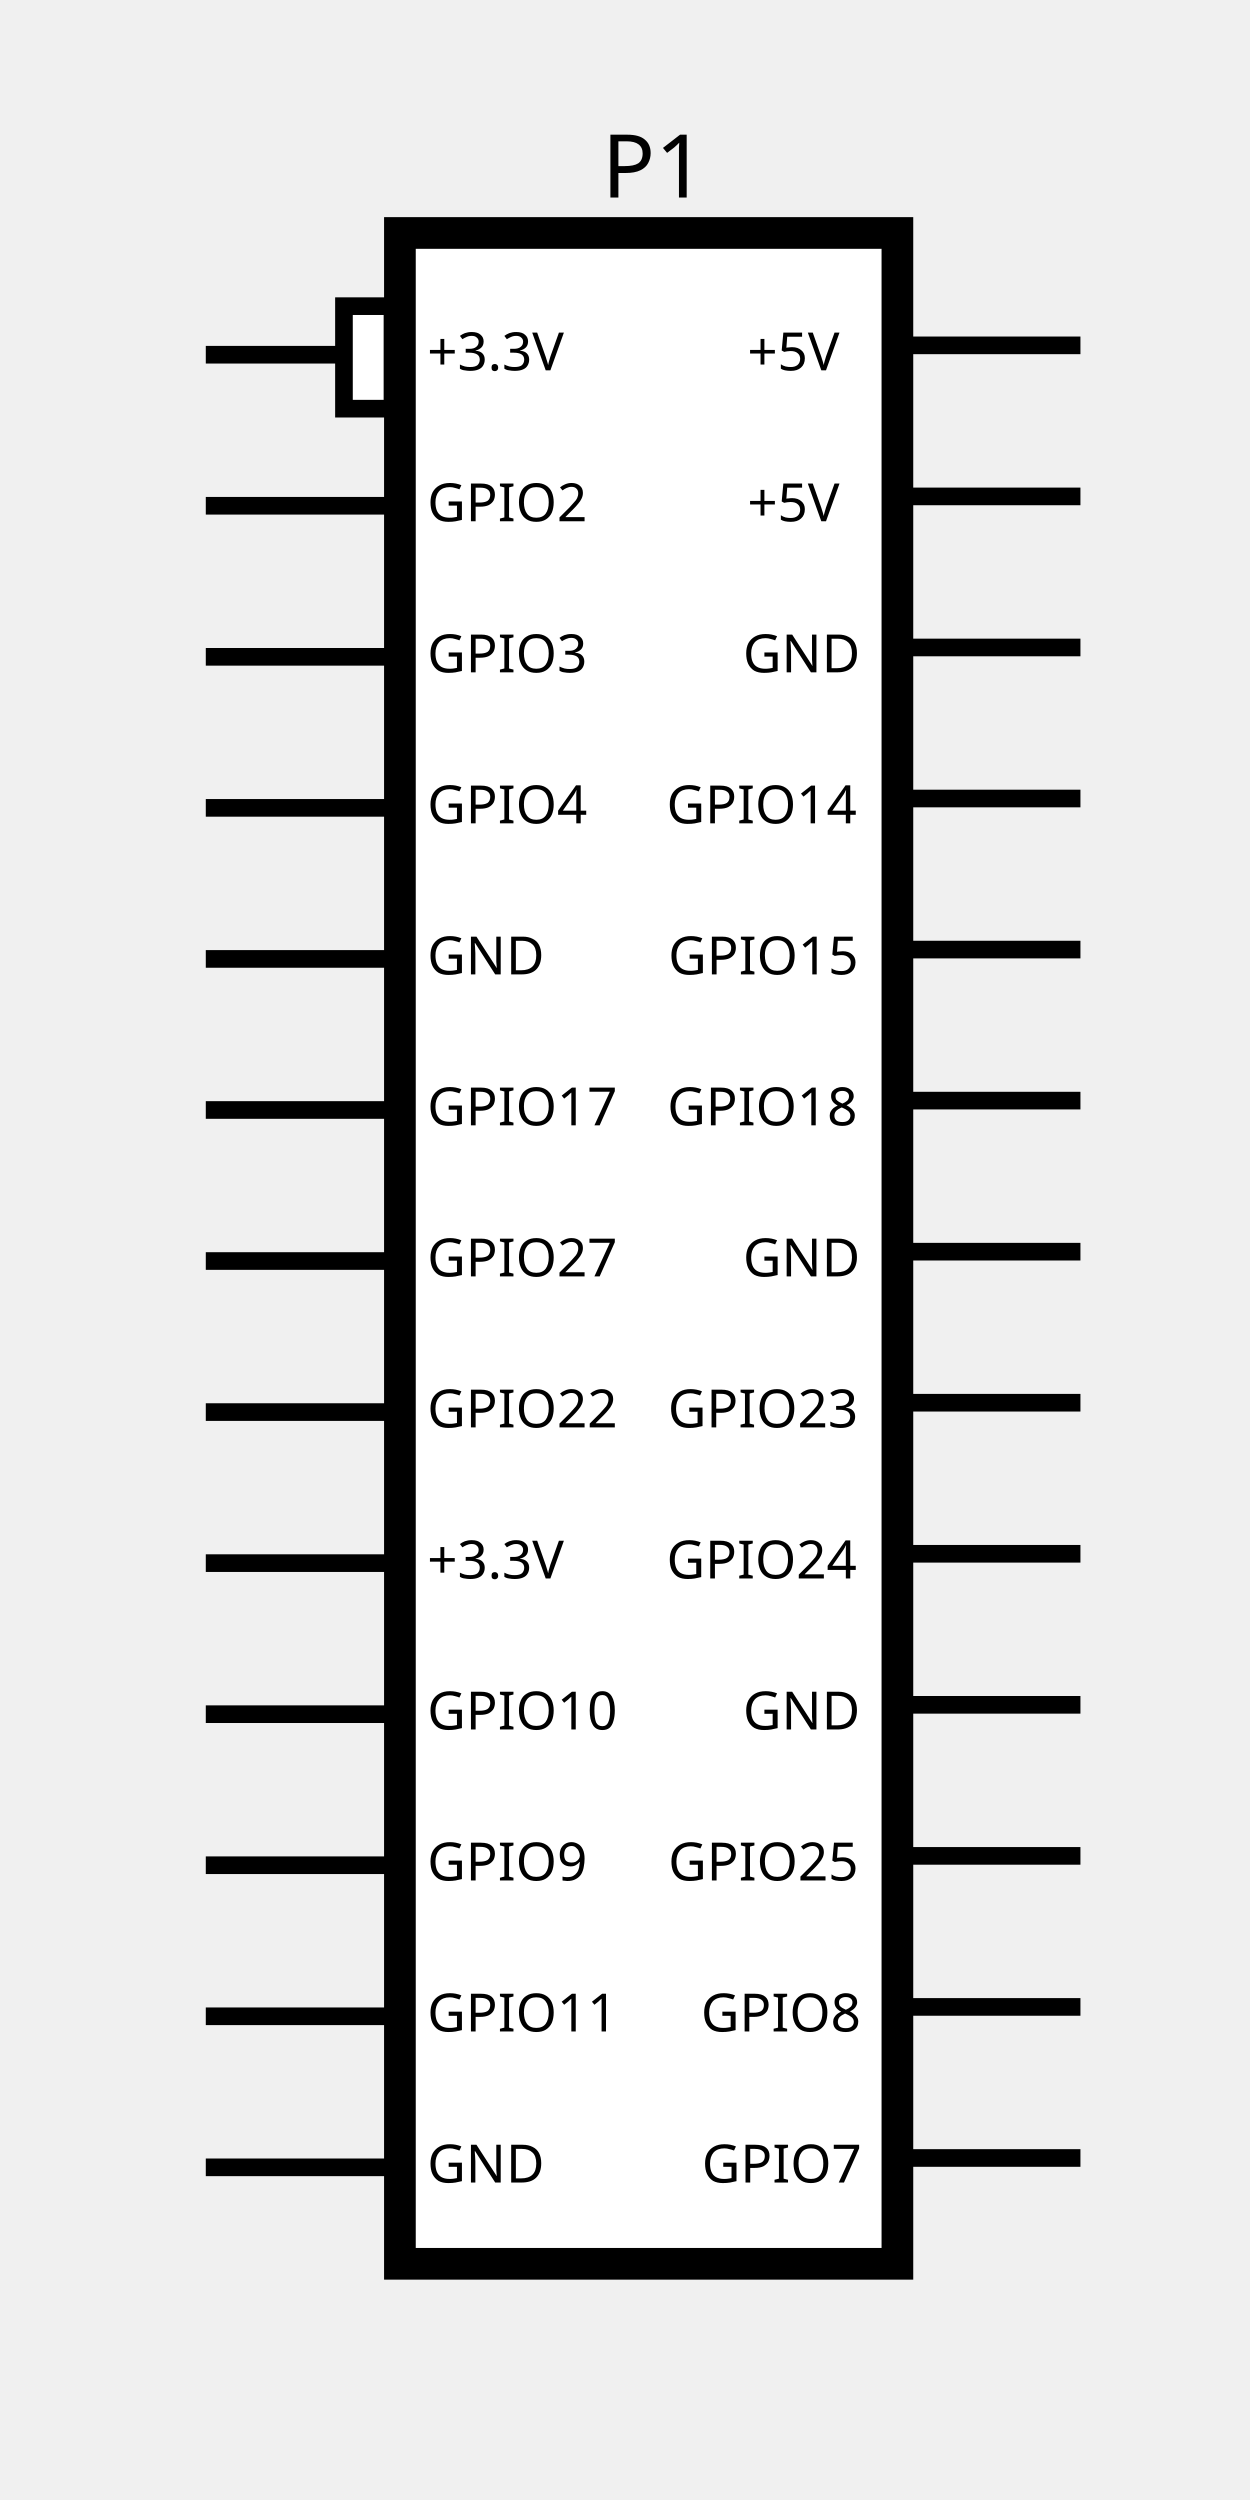
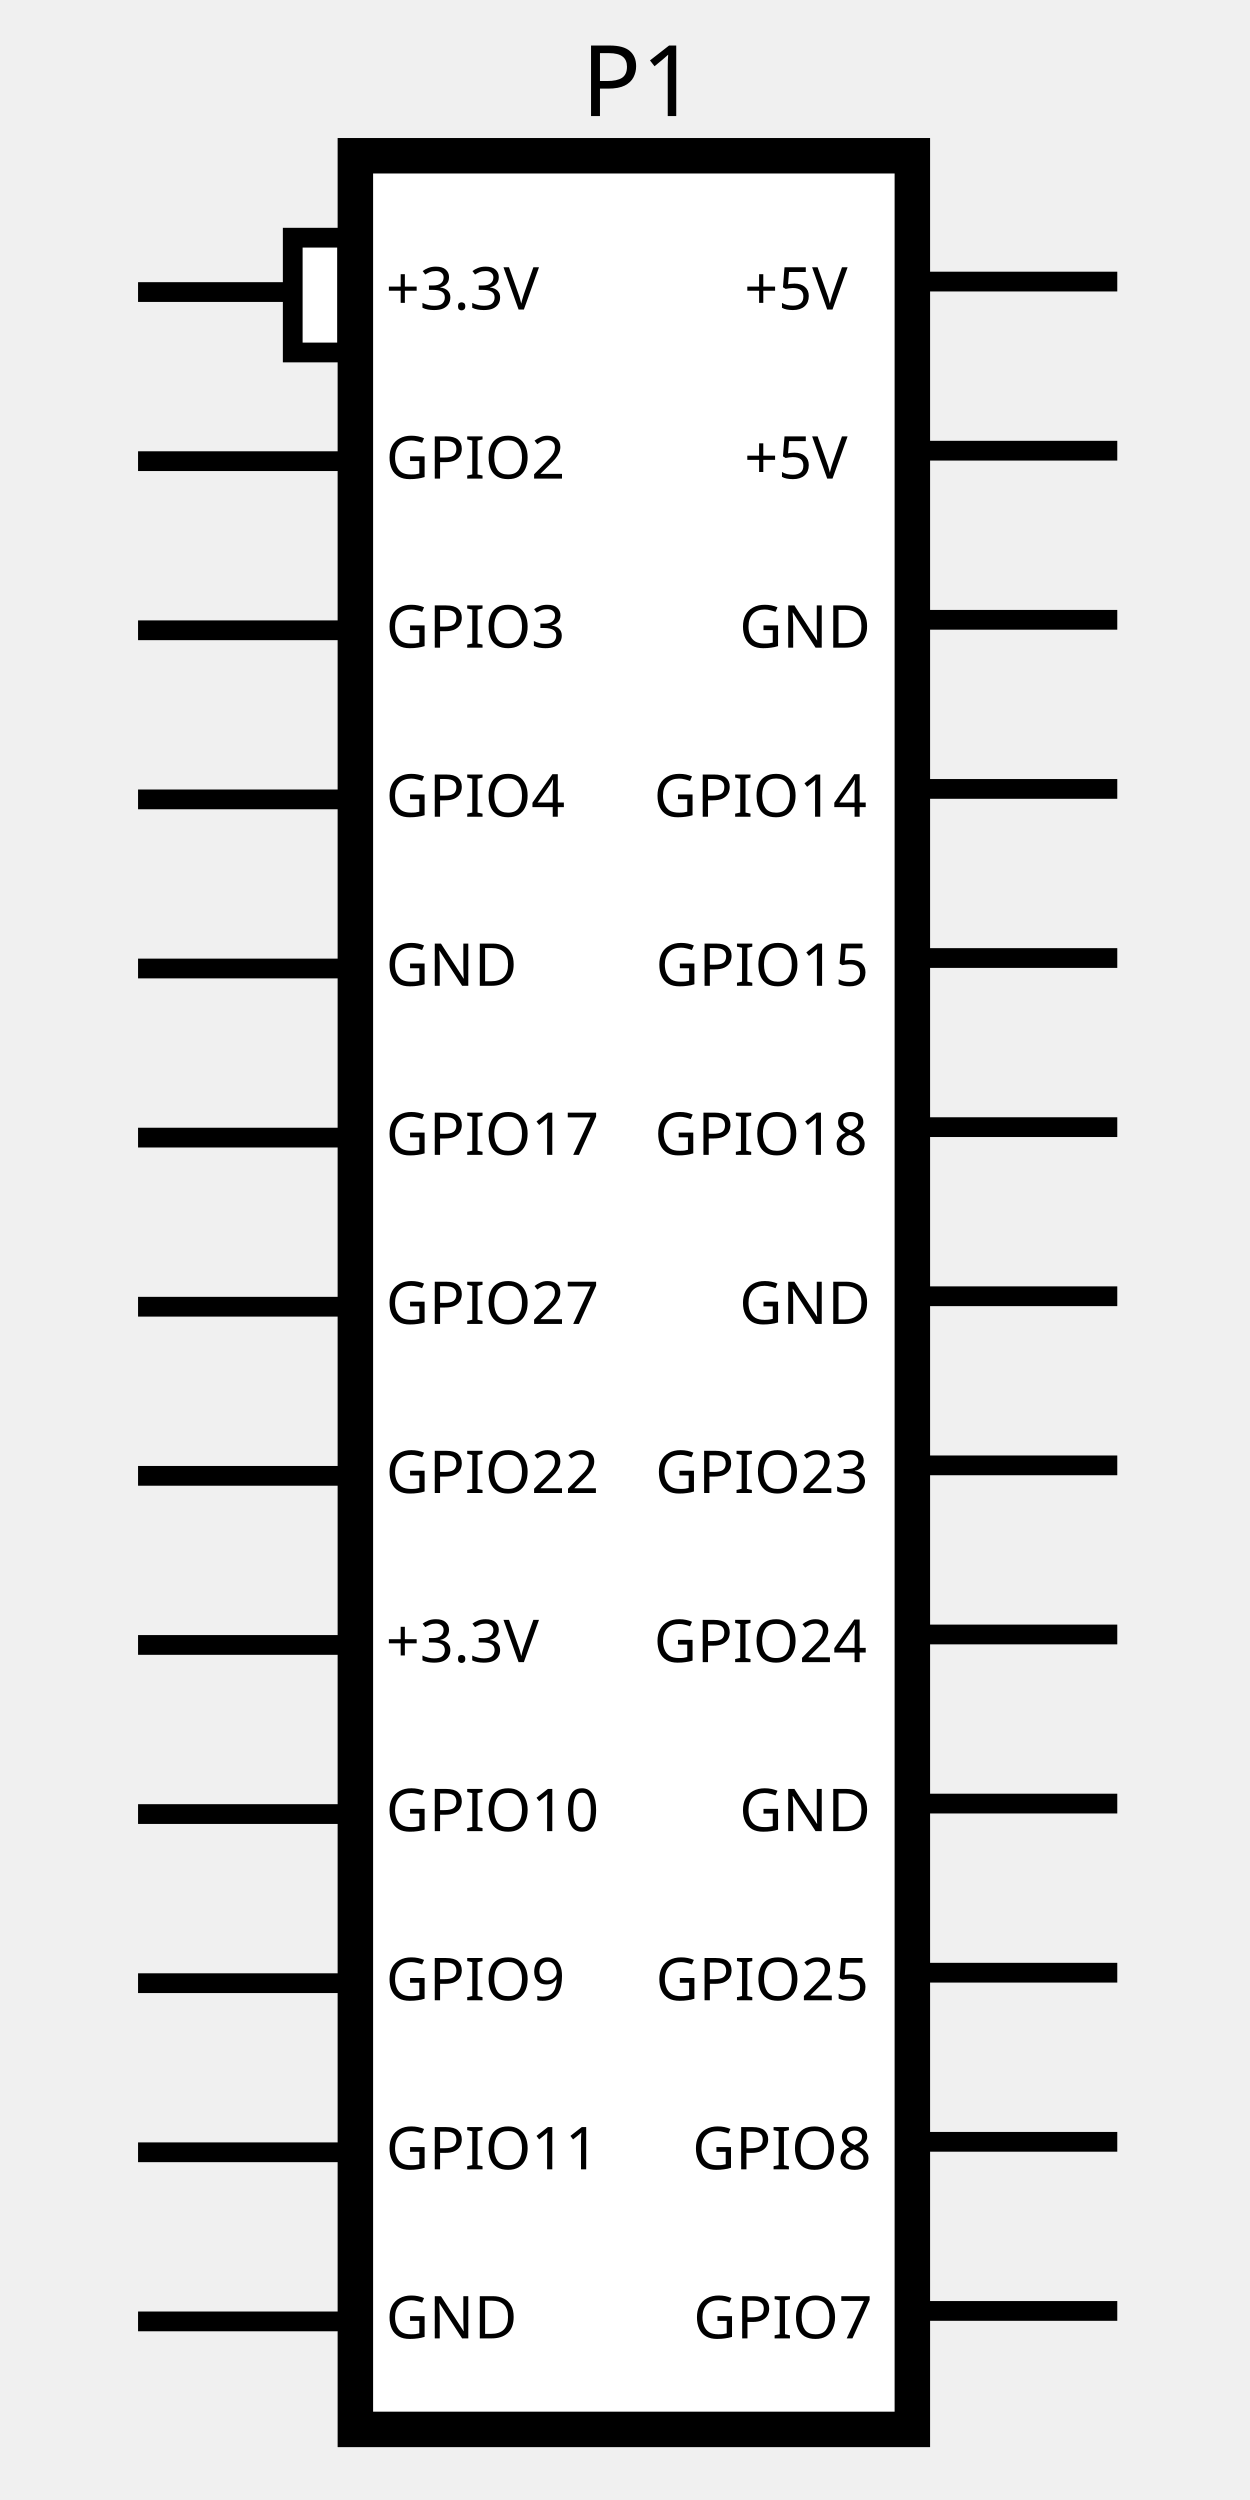
- <svg xmlns="http://www.w3.org/2000/svg" width="70.866" height="141.732" id="svg2" version="1.1">
+ <svg xmlns="http://www.w3.org/2000/svg" version="1.1" width="177.165" height="354.331" id="svg2">
  <defs id="defs4" />
-   <g id="layer1" transform="translate(0,-910.6299)">
-     <rect style="fill:#ffffff;fill-opacity:1;stroke:#000000;stroke-width:1.796;stroke-linecap:butt;stroke-linejoin:miter;stroke-miterlimit:4;stroke-opacity:1;stroke-dasharray:none;stroke-dashoffset:0" id="rect2985" width="28.204" height="115.133" x="22.672" y="923.838" />
-     <path style="fill:none;stroke:#000000;stroke-width:1px;stroke-linecap:butt;stroke-linejoin:miter;stroke-opacity:1" d="m 22.804,930.74 -10.607,0 -0.53,0" id="path4313" />
-     <path style="fill:none;stroke:#000000;stroke-width:1px;stroke-linecap:butt;stroke-linejoin:miter;stroke-opacity:1" d="m 61.253,930.209 -10.607,0 -0.53,0" id="path4313-7" />
-     <path style="fill:none;stroke:#000000;stroke-width:1px;stroke-linecap:butt;stroke-linejoin:miter;stroke-opacity:1" d="m 22.804,939.303 -10.607,0 -0.53,0" id="path4313-0" />
-     <path style="fill:none;stroke:#000000;stroke-width:1px;stroke-linecap:butt;stroke-linejoin:miter;stroke-opacity:1" d="m 61.253,938.773 -10.607,0 -0.53,0" id="path4313-7-8" />
-     <path style="fill:none;stroke:#000000;stroke-width:1px;stroke-linecap:butt;stroke-linejoin:miter;stroke-opacity:1" d="m 22.804,947.867 -10.607,0 -0.53,0" id="path4313-4" />
-     <path style="fill:none;stroke:#000000;stroke-width:1px;stroke-linecap:butt;stroke-linejoin:miter;stroke-opacity:1" d="m 61.253,947.337 -10.607,0 -0.53,0" id="path4313-7-7" />
-     <path style="fill:none;stroke:#000000;stroke-width:1px;stroke-linecap:butt;stroke-linejoin:miter;stroke-opacity:1" d="m 22.804,956.43 -10.607,0 -0.53,0" id="path4313-5" />
-     <path style="fill:none;stroke:#000000;stroke-width:1px;stroke-linecap:butt;stroke-linejoin:miter;stroke-opacity:1" d="m 61.253,955.9 -10.607,0 -0.53,0" id="path4313-7-2" />
-     <path style="fill:none;stroke:#000000;stroke-width:1px;stroke-linecap:butt;stroke-linejoin:miter;stroke-opacity:1" d="m 22.804,964.994 -10.607,0 -0.53,0" id="path4313-8" />
-     <path style="fill:none;stroke:#000000;stroke-width:1px;stroke-linecap:butt;stroke-linejoin:miter;stroke-opacity:1" d="m 61.253,964.464 -10.607,0 -0.53,0" id="path4313-7-6" />
-     <path style="fill:none;stroke:#000000;stroke-width:1px;stroke-linecap:butt;stroke-linejoin:miter;stroke-opacity:1" d="m 22.804,973.558 -10.607,0 -0.53,0" id="path4313-74" />
-     <path style="fill:none;stroke:#000000;stroke-width:1px;stroke-linecap:butt;stroke-linejoin:miter;stroke-opacity:1" d="m 61.253,973.027 -10.607,0 -0.53,0" id="path4313-7-1" />
-     <path style="fill:none;stroke:#000000;stroke-width:1px;stroke-linecap:butt;stroke-linejoin:miter;stroke-opacity:1" d="m 22.804,982.121 -10.607,0 -0.53,0" id="path4313-55" />
-     <path style="fill:none;stroke:#000000;stroke-width:1px;stroke-linecap:butt;stroke-linejoin:miter;stroke-opacity:1" d="m 61.253,981.591 -10.607,0 -0.53,0" id="path4313-7-0" />
-     <path style="fill:none;stroke:#000000;stroke-width:1px;stroke-linecap:butt;stroke-linejoin:miter;stroke-opacity:1" d="m 22.804,990.685 -10.607,0 -0.53,0" id="path4313-76" />
-     <path style="fill:none;stroke:#000000;stroke-width:1px;stroke-linecap:butt;stroke-linejoin:miter;stroke-opacity:1" d="m 61.253,990.154 -10.607,0 -0.53,0" id="path4313-7-21" />
-     <path style="fill:none;stroke:#000000;stroke-width:1px;stroke-linecap:butt;stroke-linejoin:miter;stroke-opacity:1" d="m 22.804,999.248 -10.607,0 -0.53,0" id="path4313-85" />
-     <path style="fill:none;stroke:#000000;stroke-width:1px;stroke-linecap:butt;stroke-linejoin:miter;stroke-opacity:1" d="m 61.253,998.718 -10.607,0 -0.53,0" id="path4313-7-79" />
-     <path style="fill:none;stroke:#000000;stroke-width:1px;stroke-linecap:butt;stroke-linejoin:miter;stroke-opacity:1" d="m 22.804,1007.812 -10.607,0 -0.53,0" id="path4313-46" />
-     <path style="fill:none;stroke:#000000;stroke-width:1px;stroke-linecap:butt;stroke-linejoin:miter;stroke-opacity:1" d="m 61.253,1007.281 -10.607,0 -0.53,0" id="path4313-7-76" />
-     <path style="fill:none;stroke:#000000;stroke-width:1px;stroke-linecap:butt;stroke-linejoin:miter;stroke-opacity:1" d="m 22.804,1016.375 -10.607,0 -0.53,0" id="path4313-3" />
-     <path style="fill:none;stroke:#000000;stroke-width:1px;stroke-linecap:butt;stroke-linejoin:miter;stroke-opacity:1" d="m 61.253,1015.845 -10.607,0 -0.53,0" id="path4313-7-4" />
-     <path style="fill:none;stroke:#000000;stroke-width:1px;stroke-linecap:butt;stroke-linejoin:miter;stroke-opacity:1" d="m 22.804,1024.939 -10.607,0 -0.53,0" id="path4313-1" />
-     <path style="fill:none;stroke:#000000;stroke-width:1px;stroke-linecap:butt;stroke-linejoin:miter;stroke-opacity:1" d="m 61.253,1024.408 -10.607,0 -0.53,0" id="path4313-7-9" />
-     <path style="fill:none;stroke:#000000;stroke-width:1px;stroke-linecap:butt;stroke-linejoin:miter;stroke-opacity:1" d="m 22.804,1033.502 -10.607,0 -0.53,0" id="path4313-6" />
-     <path style="fill:none;stroke:#000000;stroke-width:1px;stroke-linecap:butt;stroke-linejoin:miter;stroke-opacity:1" d="m 61.253,1032.972 -10.607,0 -0.53,0" id="path4313-7-5" />
-     <text xml:space="preserve" style="font-size:4px;font-style:normal;font-weight:normal;line-height:125%;letter-spacing:0px;word-spacing:0px;fill:#000000;fill-opacity:1;stroke:none;font-family:Sans" x="24.218" y="931.624" id="text4482">
-       <tspan id="tspan4484" x="24.218" y="931.624" style="font-size:3px">+3.3V</tspan>
-     </text>
-     <text xml:space="preserve" style="font-size:4px;font-style:normal;font-weight:normal;line-height:125%;letter-spacing:0px;word-spacing:0px;fill:#000000;fill-opacity:1;stroke:none;font-family:Sans" x="42.368" y="931.624" id="text4482-2">
-       <tspan id="tspan4484-7" x="42.368" y="931.624" style="font-size:3px">+5V</tspan>
-     </text>
-     <text xml:space="preserve" style="font-size:4px;font-style:normal;font-weight:normal;line-height:125%;letter-spacing:0px;word-spacing:0px;fill:#000000;fill-opacity:1;stroke:none;font-family:Sans" x="24.218" y="940.185" id="text4482-9">
-       <tspan id="tspan4484-1" x="24.218" y="940.185" style="font-size:3px">GPIO2</tspan>
-     </text>
-     <text xml:space="preserve" style="font-size:4px;font-style:normal;font-weight:normal;line-height:125%;letter-spacing:0px;word-spacing:0px;fill:#000000;fill-opacity:1;stroke:none;font-family:Sans" x="42.368" y="940.185" id="text4482-5">
-       <tspan id="tspan4484-4" x="42.368" y="940.185" style="font-size:3px">+5V</tspan>
-     </text>
-     <text xml:space="preserve" style="font-size:4px;font-style:normal;font-weight:normal;line-height:125%;letter-spacing:0px;word-spacing:0px;fill:#000000;fill-opacity:1;stroke:none;font-family:Sans" x="24.218" y="948.747" id="text4482-57">
-       <tspan id="tspan4484-0" x="24.218" y="948.747" style="font-size:3px">GPIO3</tspan>
-     </text>
-     <text xml:space="preserve" style="font-size:4px;font-style:normal;font-weight:normal;line-height:125%;letter-spacing:0px;word-spacing:0px;fill:#000000;fill-opacity:1;stroke:none;font-family:Sans" x="42.116" y="948.747" id="text4482-27">
-       <tspan id="tspan4484-5" x="42.116" y="948.747" style="font-size:3px">GND</tspan>
-     </text>
-     <text xml:space="preserve" style="font-size:4px;font-style:normal;font-weight:normal;line-height:125%;letter-spacing:0px;word-spacing:0px;fill:#000000;fill-opacity:1;stroke:none;font-family:Sans" x="24.218" y="957.308" id="text4482-1">
-       <tspan id="tspan4484-6" x="24.218" y="957.308" style="font-size:3px">GPIO4</tspan>
-     </text>
-     <text xml:space="preserve" style="font-size:4px;font-style:normal;font-weight:normal;line-height:125%;letter-spacing:0px;word-spacing:0px;fill:#000000;fill-opacity:1;stroke:none;font-family:Sans" x="37.786" y="957.308" id="text4482-6">
-       <tspan id="tspan4484-75" x="37.786" y="957.308" style="font-size:3px">GPIO14</tspan>
-     </text>
-     <text xml:space="preserve" style="font-size:4px;font-style:normal;font-weight:normal;line-height:125%;letter-spacing:0px;word-spacing:0px;fill:#000000;fill-opacity:1;stroke:none;font-family:Sans" x="24.218" y="965.87" id="text4482-3">
-       <tspan id="tspan4484-51" x="24.218" y="965.87" style="font-size:3px">GND</tspan>
-     </text>
-     <text xml:space="preserve" style="font-size:4px;font-style:normal;font-weight:normal;line-height:125%;letter-spacing:0px;word-spacing:0px;fill:#000000;fill-opacity:1;stroke:none;font-family:Sans" x="37.88" y="965.87" id="text4482-4">
-       <tspan id="tspan4484-9" x="37.88" y="965.87" style="font-size:3px">GPIO15</tspan>
-     </text>
-     <text xml:space="preserve" style="font-size:4px;font-style:normal;font-weight:normal;line-height:125%;letter-spacing:0px;word-spacing:0px;fill:#000000;fill-opacity:1;stroke:none;font-family:Sans" x="24.218" y="974.431" id="text4482-59">
-       <tspan id="tspan4484-67" x="24.218" y="974.431" style="font-size:3px">GPIO17</tspan>
-     </text>
-     <text xml:space="preserve" style="font-size:4px;font-style:normal;font-weight:normal;line-height:125%;letter-spacing:0px;word-spacing:0px;fill:#000000;fill-opacity:1;stroke:none;font-family:Sans" x="37.823" y="974.431" id="text4482-0">
-       <tspan id="tspan4484-50" x="37.823" y="974.431" style="font-size:3px">GPIO18</tspan>
-     </text>
-     <text xml:space="preserve" style="font-size:4px;font-style:normal;font-weight:normal;line-height:125%;letter-spacing:0px;word-spacing:0px;fill:#000000;fill-opacity:1;stroke:none;font-family:Sans" x="24.218" y="982.993" id="text4482-7">
-       <tspan id="tspan4484-04" x="24.218" y="982.993" style="font-size:3px">GPIO27</tspan>
-     </text>
-     <text xml:space="preserve" style="font-size:4px;font-style:normal;font-weight:normal;line-height:125%;letter-spacing:0px;word-spacing:0px;fill:#000000;fill-opacity:1;stroke:none;font-family:Sans" x="42.116" y="982.993" id="text4482-62">
-       <tspan id="tspan4484-62" x="42.116" y="982.993" style="font-size:3px">GND</tspan>
-     </text>
-     <text xml:space="preserve" style="font-size:4px;font-style:normal;font-weight:normal;line-height:125%;letter-spacing:0px;word-spacing:0px;fill:#000000;fill-opacity:1;stroke:none;font-family:Sans" x="24.218" y="991.555" id="text4482-8">
-       <tspan id="tspan4484-19" x="24.218" y="991.555" style="font-size:3px">GPIO22</tspan>
-     </text>
-     <text xml:space="preserve" style="font-size:4px;font-style:normal;font-weight:normal;line-height:125%;letter-spacing:0px;word-spacing:0px;fill:#000000;fill-opacity:1;stroke:none;font-family:Sans" x="37.858" y="991.555" id="text4482-85">
-       <tspan id="tspan4484-65" x="37.858" y="991.555" style="font-size:3px">GPIO23</tspan>
-     </text>
-     <text xml:space="preserve" style="font-size:4px;font-style:normal;font-weight:normal;line-height:125%;letter-spacing:0px;word-spacing:0px;fill:#000000;fill-opacity:1;stroke:none;font-family:Sans" x="24.218" y="1000.116" id="text4482-853">
-       <tspan id="tspan4484-60" x="24.218" y="1000.116" style="font-size:3px">+3.3V</tspan>
-     </text>
-     <text xml:space="preserve" style="font-size:4px;font-style:normal;font-weight:normal;line-height:125%;letter-spacing:0px;word-spacing:0px;fill:#000000;fill-opacity:1;stroke:none;font-family:Sans" x="37.786" y="1000.116" id="text4482-81">
-       <tspan id="tspan4484-3" x="37.786" y="1000.116" style="font-size:3px">GPIO24</tspan>
-     </text>
-     <text xml:space="preserve" style="font-size:4px;font-style:normal;font-weight:normal;line-height:125%;letter-spacing:0px;word-spacing:0px;fill:#000000;fill-opacity:1;stroke:none;font-family:Sans" x="24.218" y="1008.678" id="text4482-22">
-       <tspan id="tspan4484-8" x="24.218" y="1008.678" style="font-size:3px">GPIO10</tspan>
-     </text>
-     <text xml:space="preserve" style="font-size:4px;font-style:normal;font-weight:normal;line-height:125%;letter-spacing:0px;word-spacing:0px;fill:#000000;fill-opacity:1;stroke:none;font-family:Sans" x="42.116" y="1008.678" id="text4482-39">
-       <tspan id="tspan4484-73" x="42.116" y="1008.678" style="font-size:3px">GND</tspan>
-     </text>
-     <text xml:space="preserve" style="font-size:4px;font-style:normal;font-weight:normal;line-height:125%;letter-spacing:0px;word-spacing:0px;fill:#000000;fill-opacity:1;stroke:none;font-family:Sans" x="24.218" y="1017.239" id="text4482-68">
-       <tspan id="tspan4484-2" x="24.218" y="1017.239" style="font-size:3px">GPIO9</tspan>
-     </text>
-     <text xml:space="preserve" style="font-size:4px;font-style:normal;font-weight:normal;line-height:125%;letter-spacing:0px;word-spacing:0px;fill:#000000;fill-opacity:1;stroke:none;font-family:Sans" x="37.88" y="1017.239" id="text4482-82">
-       <tspan id="tspan4484-92" x="37.88" y="1017.239" style="font-size:3px">GPIO25</tspan>
-     </text>
-     <text xml:space="preserve" style="font-size:4px;font-style:normal;font-weight:normal;line-height:125%;letter-spacing:0px;word-spacing:0px;fill:#000000;fill-opacity:1;stroke:none;font-family:Sans" x="24.218" y="1025.801" id="text4482-01">
-       <tspan id="tspan4484-03" x="24.218" y="1025.801" style="font-size:3px">GPIO11</tspan>
-     </text>
-     <text xml:space="preserve" style="font-size:4px;font-style:normal;font-weight:normal;line-height:125%;letter-spacing:0px;word-spacing:0px;fill:#000000;fill-opacity:1;stroke:none;font-family:Sans" x="39.733" y="1025.801" id="text4482-20">
-       <tspan id="tspan4484-08" x="39.733" y="1025.801" style="font-size:3px">GPIO8</tspan>
-     </text>
-     <text xml:space="preserve" style="font-size:4px;font-style:normal;font-weight:normal;line-height:125%;letter-spacing:0px;word-spacing:0px;fill:#000000;fill-opacity:1;stroke:none;font-family:Sans" x="24.218" y="1034.362" id="text4482-593">
-       <tspan id="tspan4484-87" x="24.218" y="1034.362" style="font-size:3px">GND</tspan>
-     </text>
-     <text xml:space="preserve" style="font-size:4px;font-style:normal;font-weight:normal;line-height:125%;letter-spacing:0px;word-spacing:0px;fill:#000000;fill-opacity:1;stroke:none;font-family:Sans" x="39.784" y="1034.362" id="text4482-58">
-       <tspan id="tspan4484-00" x="39.784" y="1034.362" style="font-size:3px">GPIO7</tspan>
-     </text>
-     <text xml:space="preserve" style="font-size:4px;font-style:normal;font-weight:normal;line-height:125%;letter-spacing:0px;word-spacing:0px;fill:#000000;fill-opacity:1;stroke:none;font-family:Sans" x="34.12" y="921.829" id="text4482-03">
-       <tspan id="tspan4484-93" x="34.12" y="921.829" style="font-size:5px">P1</tspan>
-     </text>
-     <rect style="fill:#ffffff;fill-opacity:1;stroke:#000000;stroke-width:1;stroke-linecap:butt;stroke-linejoin:miter;stroke-miterlimit:4;stroke-opacity:1;stroke-dasharray:none;stroke-dashoffset:0" id="rect4772" width="2.75" height="5.812" x="19.5" y="17.357" transform="translate(0,910.6299)" />
+   <g transform="translate(0,-698.0314)" id="layer1">
+     <g transform="translate(7,5)" id="g3064">
+       <rect width="78.942" height="322.25" x="43.367" y="715.107" id="rect2985" style="fill:#ffffff;fill-opacity:1;stroke:#000000;stroke-width:5.026;stroke-linecap:butt;stroke-linejoin:miter;stroke-miterlimit:4;stroke-opacity:1;stroke-dasharray:none;stroke-dashoffset:0" />
+       <g id="g3261">
+         <path d="m 151.354,732.94 -29.687,0 -1.484,0" id="path4313-7" style="fill:none;stroke:#000000;stroke-width:2.799px;stroke-linecap:butt;stroke-linejoin:miter;stroke-opacity:1" />
+         <text x="98.496" y="736.899" id="text4482-2" xml:space="preserve" style="font-size:11.196px;font-style:normal;font-weight:normal;line-height:125%;letter-spacing:0px;word-spacing:0px;fill:#000000;fill-opacity:1;stroke:none;font-family:Sans">
+           <tspan x="98.496" y="736.899" id="tspan4484-7" style="font-size:8.397px">+5V</tspan>
+         </text>
+       </g>
+       <g id="g3266">
+         <path d="m 43.738,758.393 -29.687,0 -1.484,0" id="path4313-0" style="fill:none;stroke:#000000;stroke-width:2.799px;stroke-linecap:butt;stroke-linejoin:miter;stroke-opacity:1" />
+         <text x="47.696" y="760.862" id="text4482-9" xml:space="preserve" style="font-size:11.196px;font-style:normal;font-weight:normal;line-height:125%;letter-spacing:0px;word-spacing:0px;fill:#000000;fill-opacity:1;stroke:none;font-family:Sans">
+           <tspan x="47.696" y="760.862" id="tspan4484-1" style="font-size:8.397px">GPIO2</tspan>
+         </text>
+       </g>
+       <g id="g3271">
+         <path d="m 151.354,756.909 -29.687,0 -1.484,0" id="path4313-7-8" style="fill:none;stroke:#000000;stroke-width:2.799px;stroke-linecap:butt;stroke-linejoin:miter;stroke-opacity:1" />
+         <text x="98.496" y="760.862" id="text4482-5" xml:space="preserve" style="font-size:11.196px;font-style:normal;font-weight:normal;line-height:125%;letter-spacing:0px;word-spacing:0px;fill:#000000;fill-opacity:1;stroke:none;font-family:Sans">
+           <tspan x="98.496" y="760.862" id="tspan4484-4" style="font-size:8.397px">+5V</tspan>
+         </text>
+       </g>
+       <g id="g3281">
+         <path d="m 43.738,782.362 -29.687,0 -1.484,0" id="path4313-4" style="fill:none;stroke:#000000;stroke-width:2.799px;stroke-linecap:butt;stroke-linejoin:miter;stroke-opacity:1" />
+         <text x="47.696" y="784.825" id="text4482-57" xml:space="preserve" style="font-size:11.196px;font-style:normal;font-weight:normal;line-height:125%;letter-spacing:0px;word-spacing:0px;fill:#000000;fill-opacity:1;stroke:none;font-family:Sans">
+           <tspan x="47.696" y="784.825" id="tspan4484-0" style="font-size:8.397px">GPIO3</tspan>
+         </text>
+       </g>
+       <g id="g3276">
+         <path d="m 151.354,780.878 -29.687,0 -1.484,0" id="path4313-7-7" style="fill:none;stroke:#000000;stroke-width:2.799px;stroke-linecap:butt;stroke-linejoin:miter;stroke-opacity:1" />
+         <text x="97.791" y="784.825" id="text4482-27" xml:space="preserve" style="font-size:11.196px;font-style:normal;font-weight:normal;line-height:125%;letter-spacing:0px;word-spacing:0px;fill:#000000;fill-opacity:1;stroke:none;font-family:Sans">
+           <tspan x="97.791" y="784.825" id="tspan4484-5" style="font-size:8.397px">GND</tspan>
+         </text>
+       </g>
+       <g id="g3291">
+         <path d="m 43.738,806.331 -29.687,0 -1.484,0" id="path4313-5" style="fill:none;stroke:#000000;stroke-width:2.799px;stroke-linecap:butt;stroke-linejoin:miter;stroke-opacity:1" />
+         <text x="47.696" y="808.788" id="text4482-1" xml:space="preserve" style="font-size:11.196px;font-style:normal;font-weight:normal;line-height:125%;letter-spacing:0px;word-spacing:0px;fill:#000000;fill-opacity:1;stroke:none;font-family:Sans">
+           <tspan x="47.696" y="808.788" id="tspan4484-6" style="font-size:8.397px">GPIO4</tspan>
+         </text>
+       </g>
+       <g id="g3286">
+         <path d="m 151.354,804.846 -29.687,0 -1.484,0" id="path4313-7-2" style="fill:none;stroke:#000000;stroke-width:2.799px;stroke-linecap:butt;stroke-linejoin:miter;stroke-opacity:1" />
+         <text x="85.671" y="808.788" id="text4482-6" xml:space="preserve" style="font-size:11.196px;font-style:normal;font-weight:normal;line-height:125%;letter-spacing:0px;word-spacing:0px;fill:#000000;fill-opacity:1;stroke:none;font-family:Sans">
+           <tspan x="85.671" y="808.788" id="tspan4484-75" style="font-size:8.397px">GPIO14</tspan>
+         </text>
+       </g>
+       <g id="g3301">
+         <path d="m 43.738,830.299 -29.687,0 -1.484,0" id="path4313-8" style="fill:none;stroke:#000000;stroke-width:2.799px;stroke-linecap:butt;stroke-linejoin:miter;stroke-opacity:1" />
+         <text x="47.696" y="832.751" id="text4482-3" xml:space="preserve" style="font-size:11.196px;font-style:normal;font-weight:normal;line-height:125%;letter-spacing:0px;word-spacing:0px;fill:#000000;fill-opacity:1;stroke:none;font-family:Sans">
+           <tspan x="47.696" y="832.751" id="tspan4484-51" style="font-size:8.397px">GND</tspan>
+         </text>
+       </g>
+       <g id="g3296">
+         <path d="m 151.354,828.815 -29.687,0 -1.484,0" id="path4313-7-6" style="fill:none;stroke:#000000;stroke-width:2.799px;stroke-linecap:butt;stroke-linejoin:miter;stroke-opacity:1" />
+         <text x="85.934" y="832.751" id="text4482-4" xml:space="preserve" style="font-size:11.196px;font-style:normal;font-weight:normal;line-height:125%;letter-spacing:0px;word-spacing:0px;fill:#000000;fill-opacity:1;stroke:none;font-family:Sans">
+           <tspan x="85.934" y="832.751" id="tspan4484-9" style="font-size:8.397px">GPIO15</tspan>
+         </text>
+       </g>
+       <g id="g3311">
+         <path d="m 43.738,854.268 -29.687,0 -1.484,0" id="path4313-74" style="fill:none;stroke:#000000;stroke-width:2.799px;stroke-linecap:butt;stroke-linejoin:miter;stroke-opacity:1" />
+         <text x="47.696" y="856.714" id="text4482-59" xml:space="preserve" style="font-size:11.196px;font-style:normal;font-weight:normal;line-height:125%;letter-spacing:0px;word-spacing:0px;fill:#000000;fill-opacity:1;stroke:none;font-family:Sans">
+           <tspan x="47.696" y="856.714" id="tspan4484-67" style="font-size:8.397px">GPIO17</tspan>
+         </text>
+       </g>
+       <g id="g3306">
+         <path d="m 151.354,852.784 -29.687,0 -1.484,0" id="path4313-7-1" style="fill:none;stroke:#000000;stroke-width:2.799px;stroke-linecap:butt;stroke-linejoin:miter;stroke-opacity:1" />
+         <text x="85.774" y="856.714" id="text4482-0" xml:space="preserve" style="font-size:11.196px;font-style:normal;font-weight:normal;line-height:125%;letter-spacing:0px;word-spacing:0px;fill:#000000;fill-opacity:1;stroke:none;font-family:Sans">
+           <tspan x="85.774" y="856.714" id="tspan4484-50" style="font-size:8.397px">GPIO18</tspan>
+         </text>
+       </g>
+       <g id="g3321">
+         <path d="m 43.738,878.237 -29.687,0 -1.484,0" id="path4313-55" style="fill:none;stroke:#000000;stroke-width:2.799px;stroke-linecap:butt;stroke-linejoin:miter;stroke-opacity:1" />
+         <text x="47.696" y="880.677" id="text4482-7" xml:space="preserve" style="font-size:11.196px;font-style:normal;font-weight:normal;line-height:125%;letter-spacing:0px;word-spacing:0px;fill:#000000;fill-opacity:1;stroke:none;font-family:Sans">
+           <tspan x="47.696" y="880.677" id="tspan4484-04" style="font-size:8.397px">GPIO27</tspan>
+         </text>
+       </g>
+       <g id="g3316">
+         <path d="m 151.354,876.753 -29.687,0 -1.484,0" id="path4313-7-0" style="fill:none;stroke:#000000;stroke-width:2.799px;stroke-linecap:butt;stroke-linejoin:miter;stroke-opacity:1" />
+         <text x="97.791" y="880.677" id="text4482-62" xml:space="preserve" style="font-size:11.196px;font-style:normal;font-weight:normal;line-height:125%;letter-spacing:0px;word-spacing:0px;fill:#000000;fill-opacity:1;stroke:none;font-family:Sans">
+           <tspan x="97.791" y="880.677" id="tspan4484-62" style="font-size:8.397px">GND</tspan>
+         </text>
+       </g>
+       <g id="g3331">
+         <path d="m 43.738,902.206 -29.687,0 -1.484,0" id="path4313-76" style="fill:none;stroke:#000000;stroke-width:2.799px;stroke-linecap:butt;stroke-linejoin:miter;stroke-opacity:1" />
+         <text x="47.696" y="904.641" id="text4482-8" xml:space="preserve" style="font-size:11.196px;font-style:normal;font-weight:normal;line-height:125%;letter-spacing:0px;word-spacing:0px;fill:#000000;fill-opacity:1;stroke:none;font-family:Sans">
+           <tspan x="47.696" y="904.641" id="tspan4484-19" style="font-size:8.397px">GPIO22</tspan>
+         </text>
+       </g>
+       <g id="g3326">
+         <path d="m 151.354,900.721 -29.687,0 -1.484,0" id="path4313-7-21" style="fill:none;stroke:#000000;stroke-width:2.799px;stroke-linecap:butt;stroke-linejoin:miter;stroke-opacity:1" />
+         <text x="85.872" y="904.641" id="text4482-85" xml:space="preserve" style="font-size:11.196px;font-style:normal;font-weight:normal;line-height:125%;letter-spacing:0px;word-spacing:0px;fill:#000000;fill-opacity:1;stroke:none;font-family:Sans">
+           <tspan x="85.872" y="904.641" id="tspan4484-65" style="font-size:8.397px">GPIO23</tspan>
+         </text>
+       </g>
+       <g id="g3341">
+         <path d="m 43.738,926.174 -29.687,0 -1.484,0" id="path4313-85" style="fill:none;stroke:#000000;stroke-width:2.799px;stroke-linecap:butt;stroke-linejoin:miter;stroke-opacity:1" />
+         <text x="47.696" y="928.604" id="text4482-853" xml:space="preserve" style="font-size:11.196px;font-style:normal;font-weight:normal;line-height:125%;letter-spacing:0px;word-spacing:0px;fill:#000000;fill-opacity:1;stroke:none;font-family:Sans">
+           <tspan x="47.696" y="928.604" id="tspan4484-60" style="font-size:8.397px">+3.3V</tspan>
+         </text>
+       </g>
+       <g id="g3336">
+         <path d="m 151.354,924.69 -29.687,0 -1.484,0" id="path4313-7-79" style="fill:none;stroke:#000000;stroke-width:2.799px;stroke-linecap:butt;stroke-linejoin:miter;stroke-opacity:1" />
+         <text x="85.671" y="928.604" id="text4482-81" xml:space="preserve" style="font-size:11.196px;font-style:normal;font-weight:normal;line-height:125%;letter-spacing:0px;word-spacing:0px;fill:#000000;fill-opacity:1;stroke:none;font-family:Sans">
+           <tspan x="85.671" y="928.604" id="tspan4484-3" style="font-size:8.397px">GPIO24</tspan>
+         </text>
+       </g>
+       <g id="g3351">
+         <path d="m 43.738,950.143 -29.687,0 -1.484,0" id="path4313-46" style="fill:none;stroke:#000000;stroke-width:2.799px;stroke-linecap:butt;stroke-linejoin:miter;stroke-opacity:1" />
+         <text x="47.696" y="952.567" id="text4482-22" xml:space="preserve" style="font-size:11.196px;font-style:normal;font-weight:normal;line-height:125%;letter-spacing:0px;word-spacing:0px;fill:#000000;fill-opacity:1;stroke:none;font-family:Sans">
+           <tspan x="47.696" y="952.567" id="tspan4484-8" style="font-size:8.397px">GPIO10</tspan>
+         </text>
+       </g>
+       <g id="g3346">
+         <path d="m 151.354,948.658 -29.687,0 -1.484,0" id="path4313-7-76" style="fill:none;stroke:#000000;stroke-width:2.799px;stroke-linecap:butt;stroke-linejoin:miter;stroke-opacity:1" />
+         <text x="97.791" y="952.567" id="text4482-39" xml:space="preserve" style="font-size:11.196px;font-style:normal;font-weight:normal;line-height:125%;letter-spacing:0px;word-spacing:0px;fill:#000000;fill-opacity:1;stroke:none;font-family:Sans">
+           <tspan x="97.791" y="952.567" id="tspan4484-73" style="font-size:8.397px">GND</tspan>
+         </text>
+       </g>
+       <g id="g3361">
+         <path d="m 43.738,974.112 -29.687,0 -1.484,0" id="path4313-3" style="fill:none;stroke:#000000;stroke-width:2.799px;stroke-linecap:butt;stroke-linejoin:miter;stroke-opacity:1" />
+         <text x="47.696" y="976.53" id="text4482-68" xml:space="preserve" style="font-size:11.196px;font-style:normal;font-weight:normal;line-height:125%;letter-spacing:0px;word-spacing:0px;fill:#000000;fill-opacity:1;stroke:none;font-family:Sans">
+           <tspan x="47.696" y="976.53" id="tspan4484-2" style="font-size:8.397px">GPIO9</tspan>
+         </text>
+       </g>
+       <g id="g3356">
+         <path d="m 151.354,972.627 -29.687,0 -1.484,0" id="path4313-7-4" style="fill:none;stroke:#000000;stroke-width:2.799px;stroke-linecap:butt;stroke-linejoin:miter;stroke-opacity:1" />
+         <text x="85.934" y="976.53" id="text4482-82" xml:space="preserve" style="font-size:11.196px;font-style:normal;font-weight:normal;line-height:125%;letter-spacing:0px;word-spacing:0px;fill:#000000;fill-opacity:1;stroke:none;font-family:Sans">
+           <tspan x="85.934" y="976.53" id="tspan4484-92" style="font-size:8.397px">GPIO25</tspan>
+         </text>
+       </g>
+       <g id="g3371">
+         <path d="m 43.738,998.08 -29.687,0 -1.484,0" id="path4313-1" style="fill:none;stroke:#000000;stroke-width:2.799px;stroke-linecap:butt;stroke-linejoin:miter;stroke-opacity:1" />
+         <text x="47.696" y="1000.493" id="text4482-01" xml:space="preserve" style="font-size:11.196px;font-style:normal;font-weight:normal;line-height:125%;letter-spacing:0px;word-spacing:0px;fill:#000000;fill-opacity:1;stroke:none;font-family:Sans">
+           <tspan x="47.696" y="1000.493" id="tspan4484-03" style="font-size:8.397px">GPIO11</tspan>
+         </text>
+       </g>
+       <g id="g3366">
+         <path d="m 151.354,996.596 -29.687,0 -1.484,0" id="path4313-7-9" style="fill:none;stroke:#000000;stroke-width:2.799px;stroke-linecap:butt;stroke-linejoin:miter;stroke-opacity:1" />
+         <text x="91.12" y="1000.493" id="text4482-20" xml:space="preserve" style="font-size:11.196px;font-style:normal;font-weight:normal;line-height:125%;letter-spacing:0px;word-spacing:0px;fill:#000000;fill-opacity:1;stroke:none;font-family:Sans">
+           <tspan x="91.12" y="1000.493" id="tspan4484-08" style="font-size:8.397px">GPIO8</tspan>
+         </text>
+       </g>
+       <g id="g3381">
+         <path d="m 43.738,1022.049 -29.687,0 -1.484,0" id="path4313-6" style="fill:none;stroke:#000000;stroke-width:2.799px;stroke-linecap:butt;stroke-linejoin:miter;stroke-opacity:1" />
+         <text x="47.696" y="1024.456" id="text4482-593" xml:space="preserve" style="font-size:11.196px;font-style:normal;font-weight:normal;line-height:125%;letter-spacing:0px;word-spacing:0px;fill:#000000;fill-opacity:1;stroke:none;font-family:Sans">
+           <tspan x="47.696" y="1024.456" id="tspan4484-87" style="font-size:8.397px">GND</tspan>
+         </text>
+       </g>
+       <g id="g3376">
+         <path d="m 151.354,1020.565 -29.687,0 -1.484,0" id="path4313-7-5" style="fill:none;stroke:#000000;stroke-width:2.799px;stroke-linecap:butt;stroke-linejoin:miter;stroke-opacity:1" />
+         <text x="91.264" y="1024.456" id="text4482-58" xml:space="preserve" style="font-size:11.196px;font-style:normal;font-weight:normal;line-height:125%;letter-spacing:0px;word-spacing:0px;fill:#000000;fill-opacity:1;stroke:none;font-family:Sans">
+           <tspan x="91.264" y="1024.456" id="tspan4484-00" style="font-size:8.397px">GPIO7</tspan>
+         </text>
+       </g>
+       <text x="75.411" y="709.485" id="text4482-03" xml:space="preserve" style="font-size:11.196px;font-style:normal;font-weight:normal;line-height:125%;letter-spacing:0px;word-spacing:0px;fill:#000000;fill-opacity:1;stroke:none;font-family:Sans">
+         <tspan x="75.411" y="709.485" id="tspan4484-93" style="font-size:13.995px">P1</tspan>
+       </text>
+       <g id="g3255">
+         <path d="m 43.738,734.425 -29.687,0 -1.484,0" id="path4313" style="fill:none;stroke:#000000;stroke-width:2.799px;stroke-linecap:butt;stroke-linejoin:miter;stroke-opacity:1" />
+         <text x="47.696" y="736.899" id="text4482" xml:space="preserve" style="font-size:11.196px;font-style:normal;font-weight:normal;line-height:125%;letter-spacing:0px;word-spacing:0px;fill:#000000;fill-opacity:1;stroke:none;font-family:Sans">
+           <tspan x="47.696" y="736.899" id="tspan4484" style="font-size:8.397px">+3.3V</tspan>
+         </text>
+         <rect width="7.697" height="16.269" x="34.49" y="726.72" id="rect4772" style="fill:#ffffff;fill-opacity:1;stroke:#000000;stroke-width:2.799;stroke-linecap:butt;stroke-linejoin:miter;stroke-miterlimit:4;stroke-opacity:1;stroke-dasharray:none;stroke-dashoffset:0" />
+       </g>
+     </g>
  </g>
</svg>
